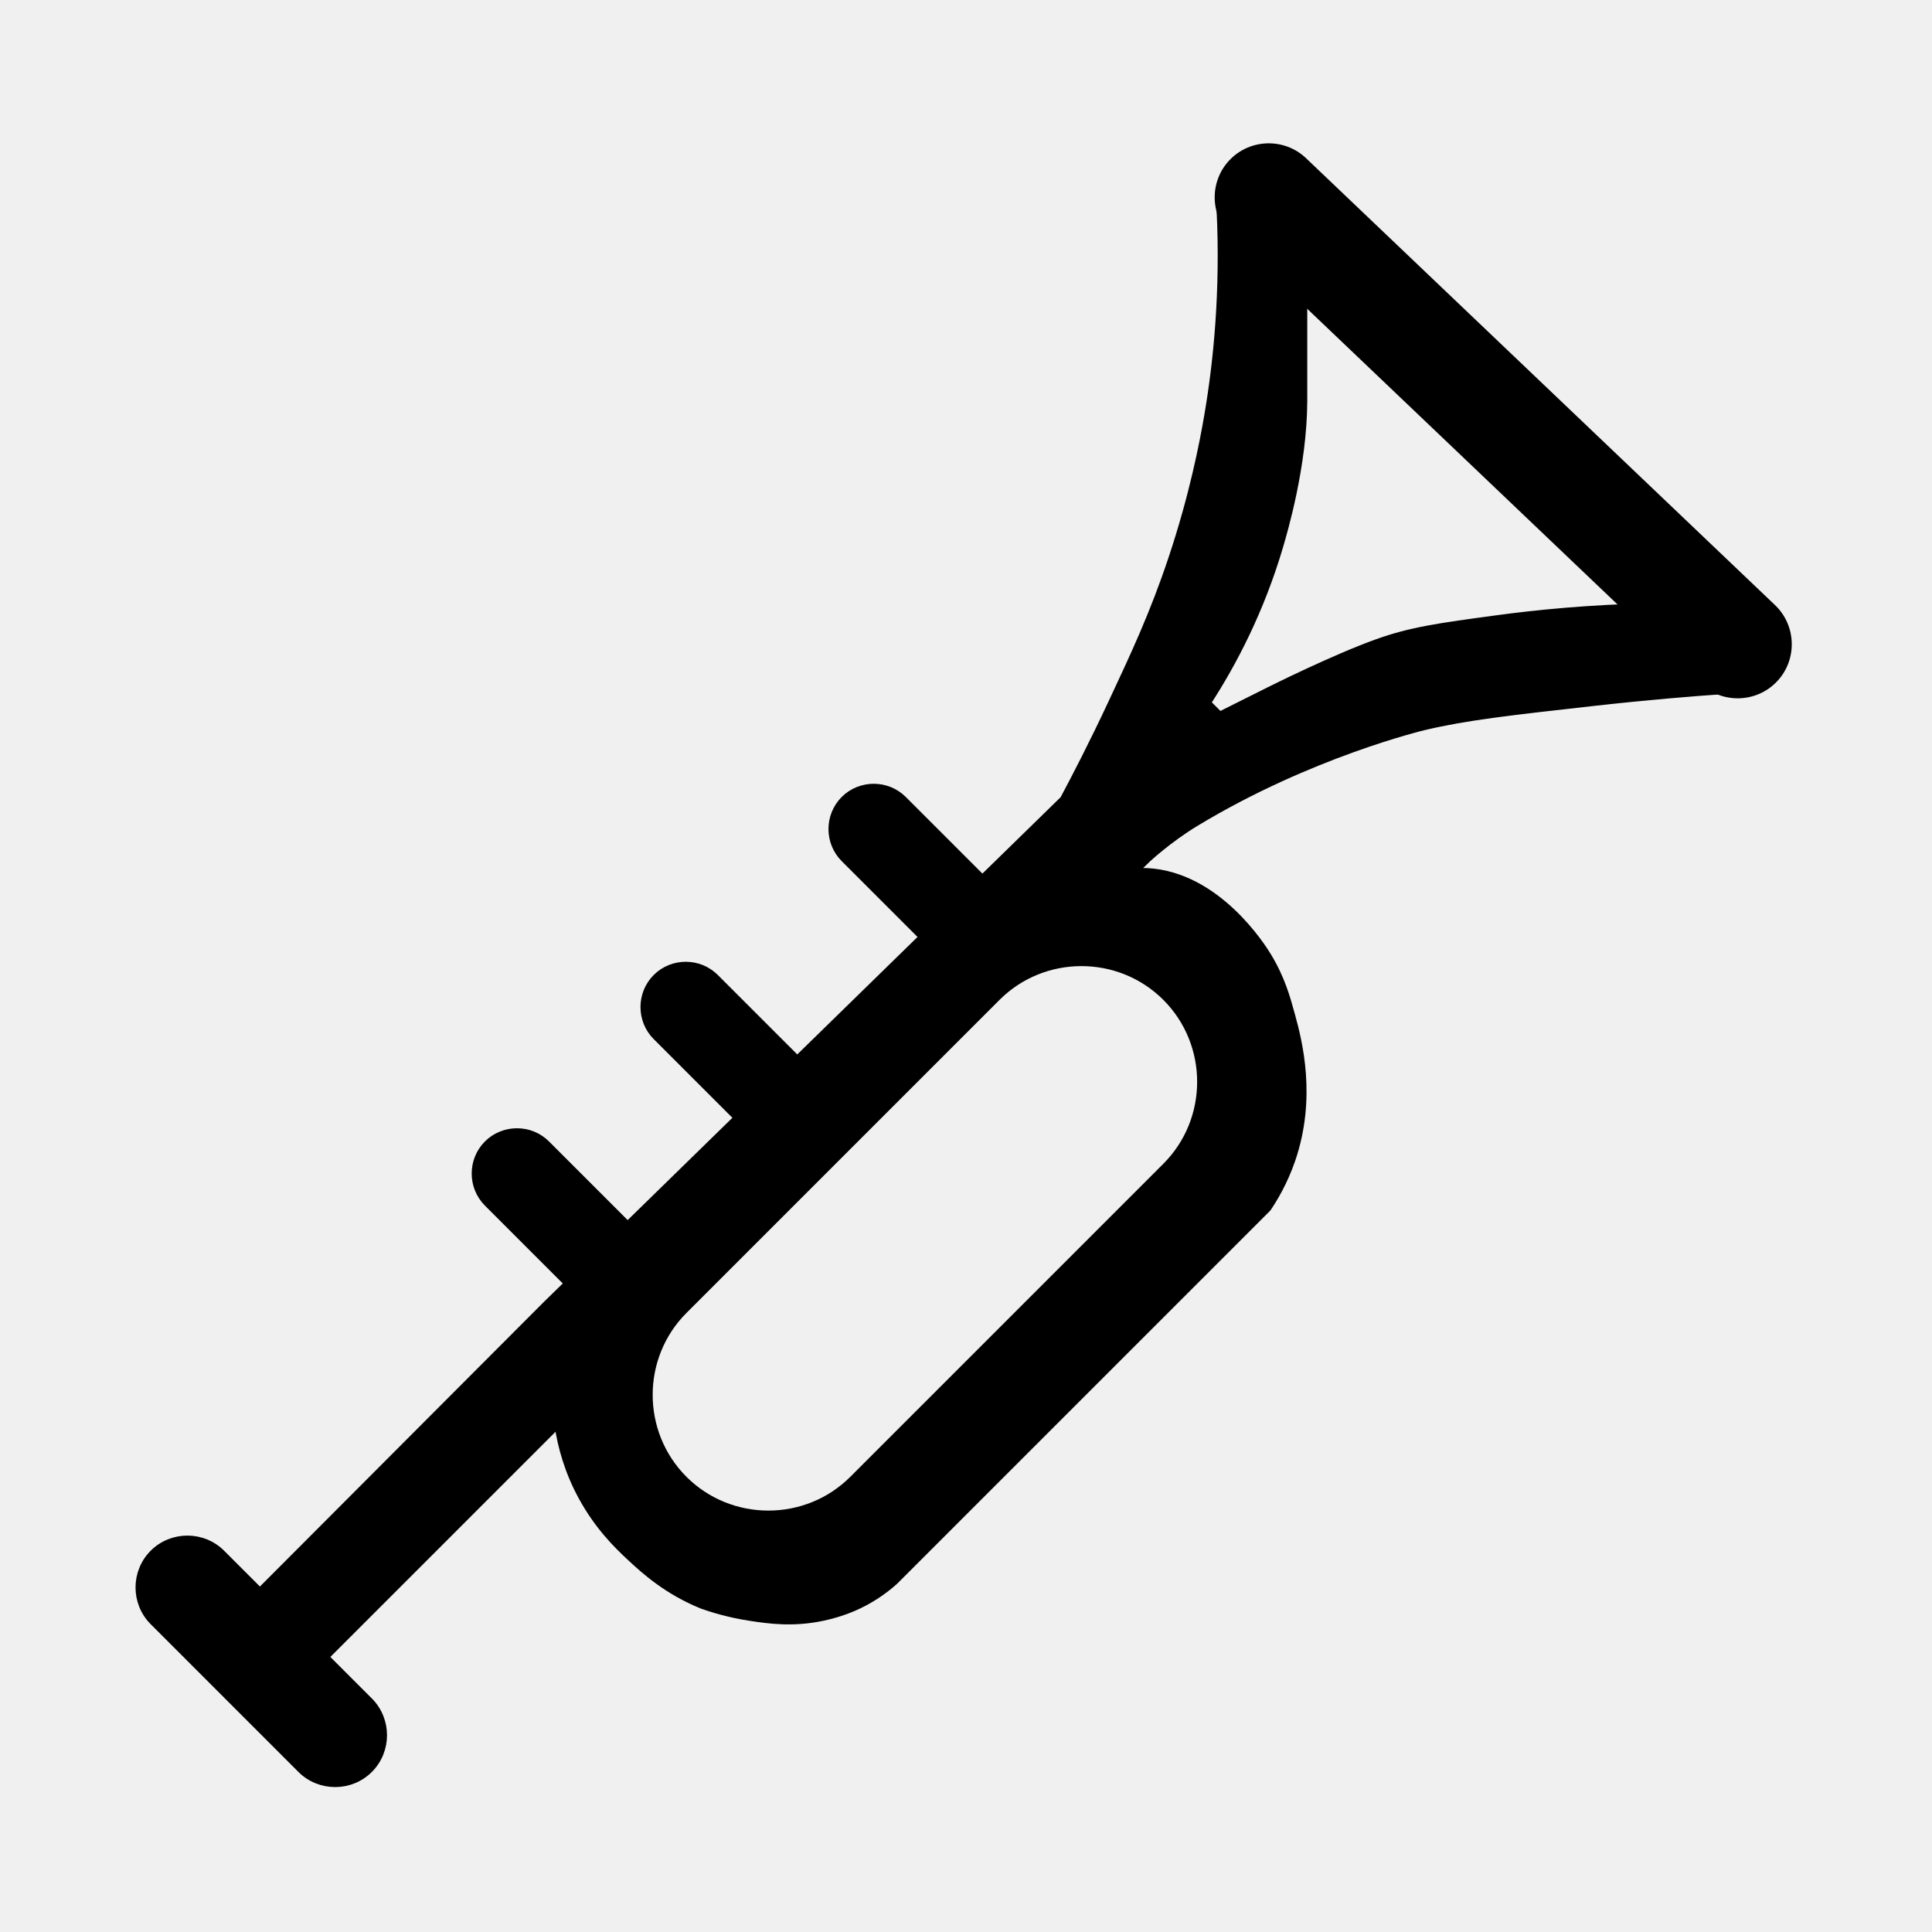
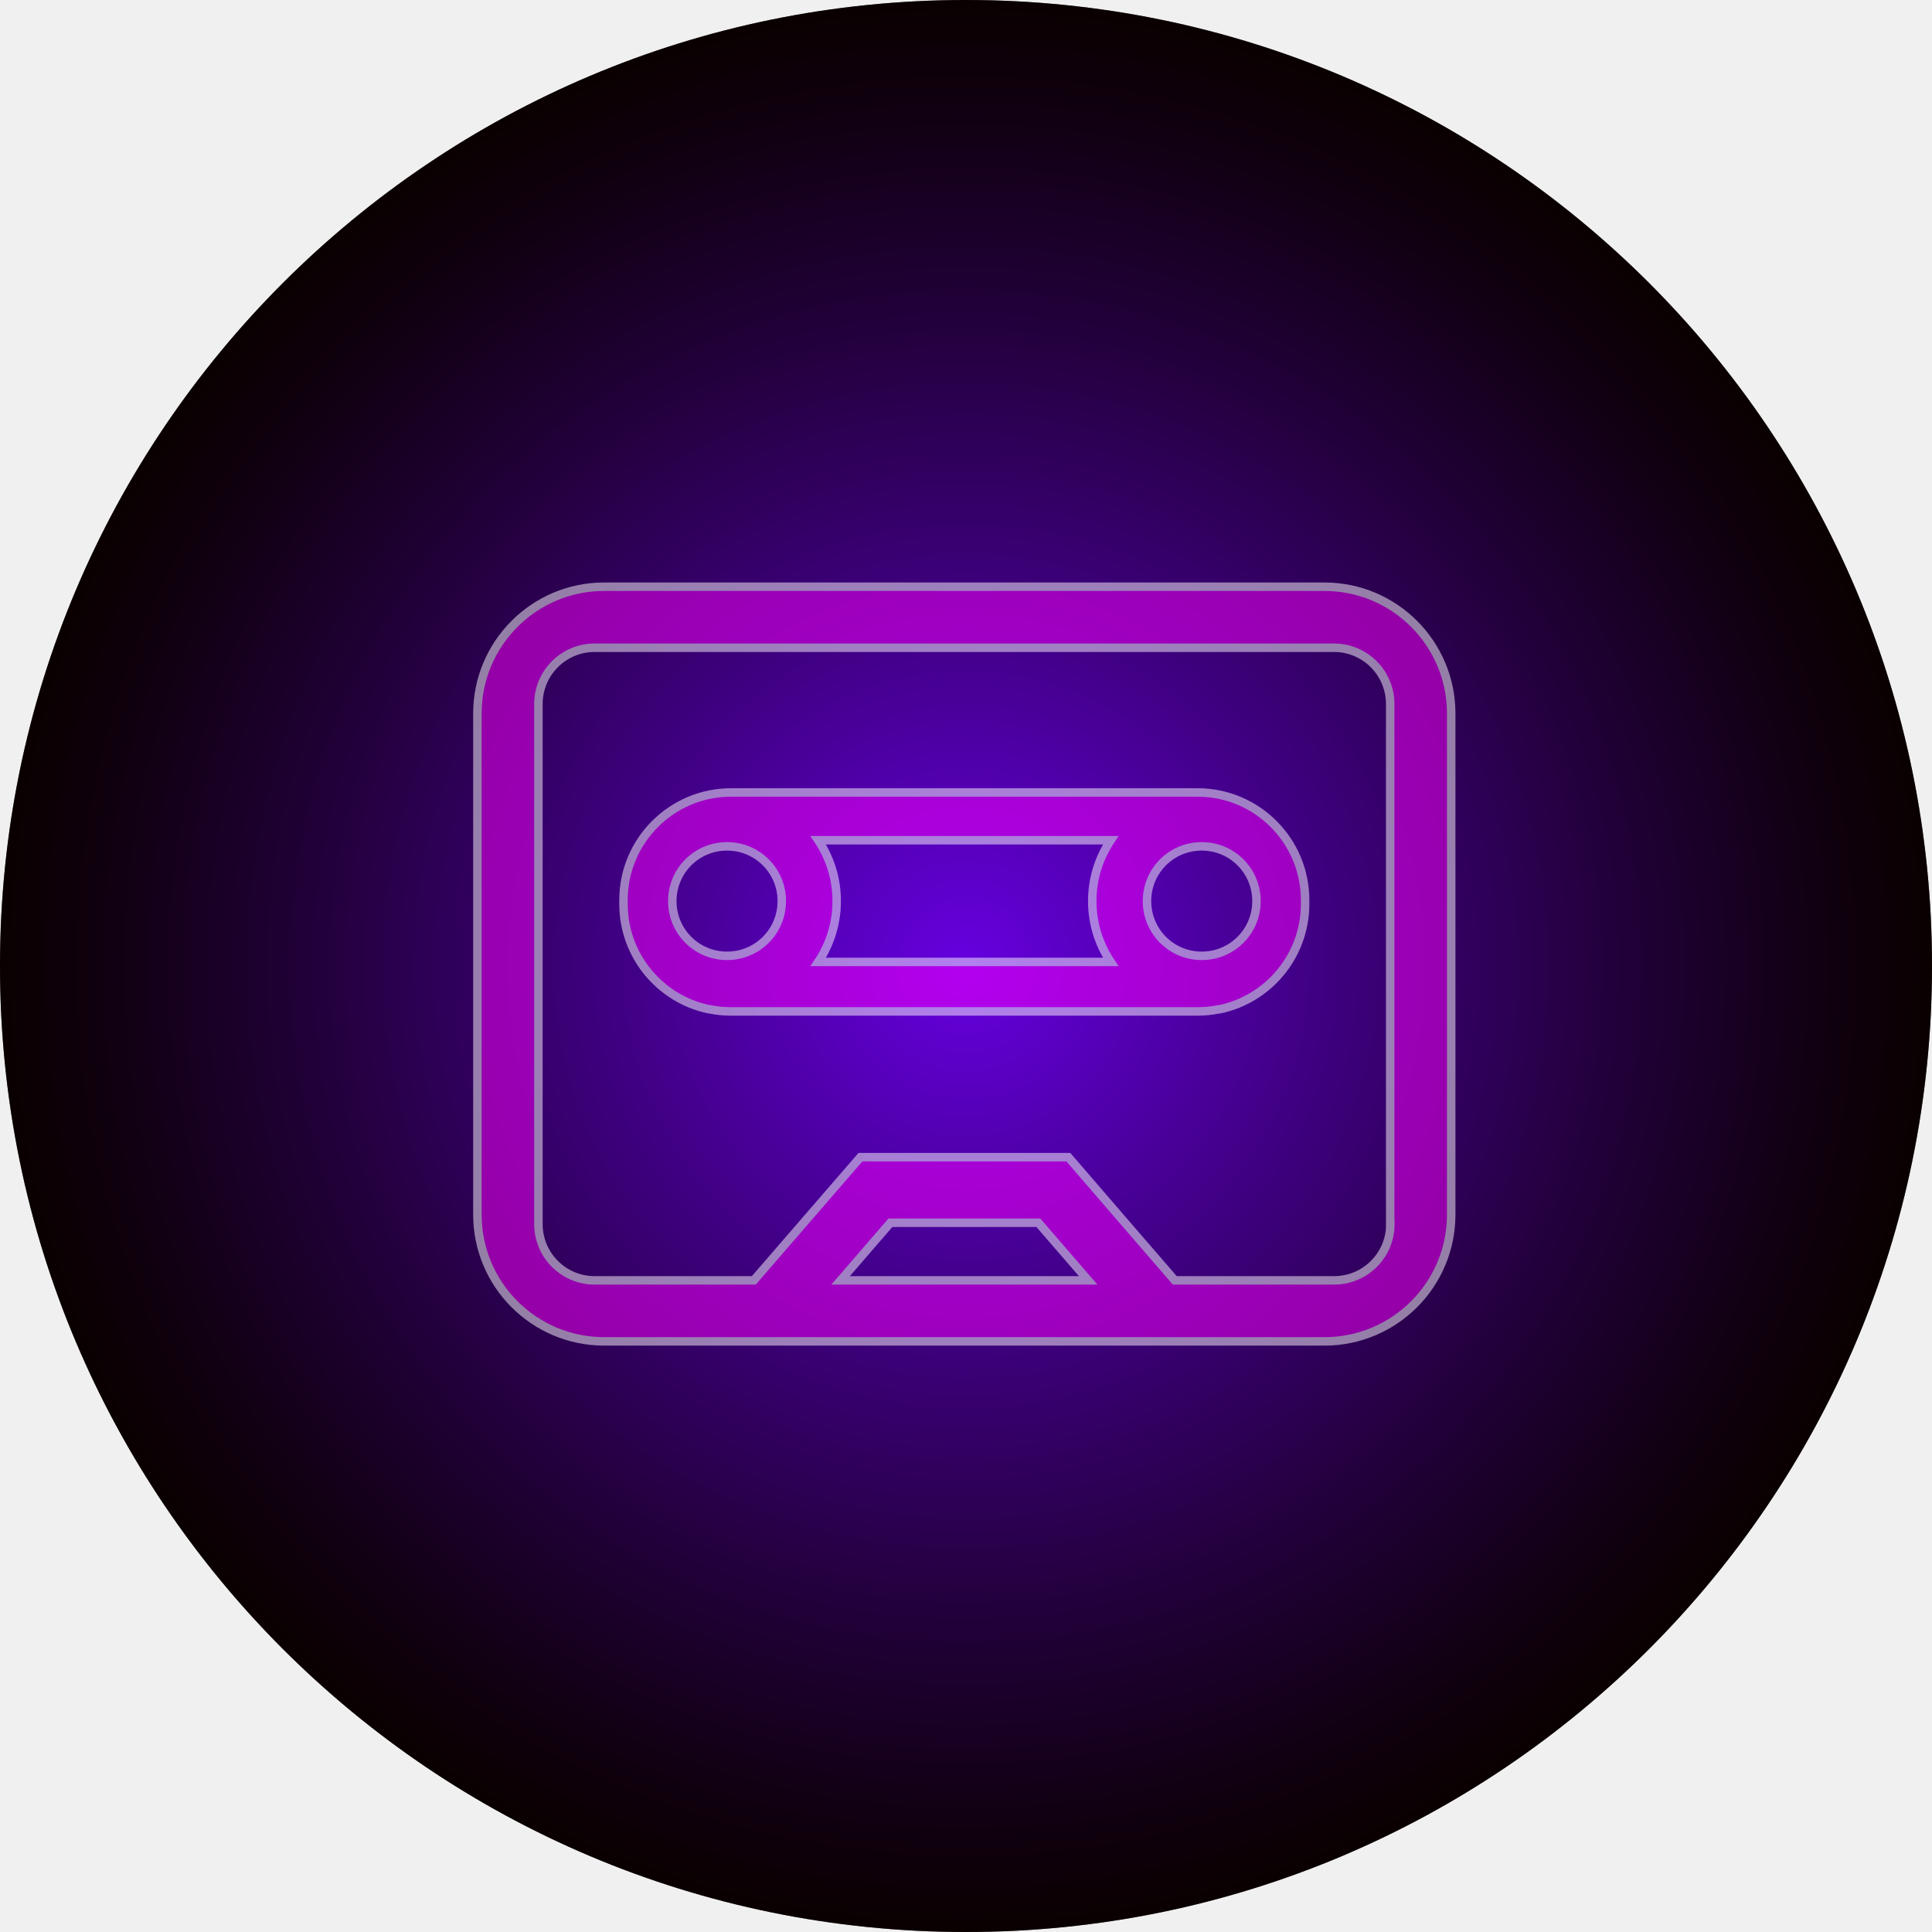
- <svg xmlns="http://www.w3.org/2000/svg" version="1.1" id="Layer_1" x="0px" y="0px" viewBox="0 0 300 300" style="enable-background:new 0 0 300 300;" xml:space="preserve">
-   <style type="text/css">
- 	.st0{stroke:#000000;stroke-miterlimit:10;}
- </style>
-   <path class="st0" d="M275.55,105.49c-3,3.15-8.03,3.27-11.17,0.27l-72.82-69.39c-3.15-3-3.27-8.03-0.27-11.17  c3-3.15,8.03-3.27,11.17-0.27l72.82,69.39C278.43,97.32,278.55,102.35,275.55,105.49z" />
-   <path class="st0" d="M256.7,94.17c-9.87,0.2-18.12,1.03-24.3,1.87c-8.88,1.2-13.32,1.8-18.69,3.74c-6.68,2.41-16.21,7.17-16.82,7.48  c0,0-2.81,1.4-3.74,1.87c-1.25,0.62-2.49,1.25-3.74,1.87c-0.62-0.62-1.25-1.25-1.87-1.87c4.04-6.23,8.28-14.35,11.21-24.3  c0.68-2.31,3.68-12.47,3.74-22.43c0-0.36,0-0.7,0-11.21c0-0.29,0-7.19,0-7.48c-4.36-3.74-8.72-7.48-13.08-11.21  c0.62,12.89-0.51,23.73-1.87,31.78c-0.81,4.79-2.41,12.85-5.61,22.43c-2.84,8.52-5.83,14.92-9.35,22.43  c-2.91,6.22-5.54,11.32-7.48,14.95c-26.79,26.17-53.58,52.34-80.37,78.5c-14.61,14.64-29.22,29.29-43.83,43.93  c3.4,3.42,6.79,6.85,10.19,10.27c6.23-6.23,12.46-12.46,18.69-18.69c5.61-5.61,11.21-11.21,16.82-16.82  c0.49,3.3,1.55,7.22,3.74,11.21c2.48,4.53,5.4,7.42,7.48,9.35c2.2,2.05,5.72,5.26,11.21,7.48c2.98,1.05,5.57,1.58,7.48,1.87  c2.88,0.44,6.61,0.97,11.21,0c2.88-0.6,4.94-1.55,5.61-1.87c2.52-1.2,4.38-2.64,5.61-3.74c0.62-0.62,1.25-1.25,1.87-1.87  c0.62-0.62,1.25-1.25,1.87-1.87c18.07-18.07,36.14-36.14,54.2-54.2c1.03-1.53,2.56-4.07,3.74-7.48c3.35-9.71,1.08-18.5,0-22.43  c-0.77-2.82-1.59-5.82-3.74-9.35c-0.81-1.33-7.81-12.48-18.69-13.08c-0.8-0.04-1.45-0.02-1.87,0c0.42-0.45,1.06-1.11,1.87-1.87  c0,0,3.24-3.04,7.48-5.61c17.76-10.76,35.51-14.95,35.51-14.95c6.5-1.53,13.05-2.27,26.17-3.74c8.53-0.96,15.63-1.53,20.56-1.87  C264.18,102.89,260.44,98.53,256.7,94.17z M181,154.91L181,154.91c7.19,7.19,7.19,18.96,0,26.15l-48.61,48.61  c-7.19,7.19-18.96,7.19-26.15,0v0c-7.19-7.19-7.19-18.96,0-26.15l48.61-48.61C162.04,147.72,173.81,147.72,181,154.91z" />
-   <path class="st0" d="M57.39,274.79L57.39,274.79c-2.94,2.94-7.76,2.94-10.7,0l-22.94-22.94c-2.94-2.94-2.94-7.76,0-10.7l0,0  c2.94-2.94,7.76-2.94,10.7,0l22.94,22.94C60.33,267.04,60.33,271.85,57.39,274.79z" />
-   <path class="st0" d="M99.44,201.39L99.44,201.39c-2.54,2.54-6.71,2.54-9.25,0l-14.54-14.54c-2.54-2.54-2.54-6.71,0-9.25l0,0  c2.54-2.54,6.71-2.54,9.25,0l14.54,14.54C101.99,194.68,101.99,198.84,99.44,201.39z" />
-   <path class="st0" d="M125.65,175.54L125.65,175.54c-2.54,2.54-6.71,2.54-9.25,0L101.86,161c-2.54-2.54-2.54-6.71,0-9.25l0,0  c2.54-2.54,6.71-2.54,9.25,0l14.54,14.54C128.2,168.83,128.2,172.99,125.65,175.54z" />
-   <path class="st0" d="M154.84,147.9L154.84,147.9c-2.54,2.54-6.71,2.54-9.25,0l-14.54-14.54c-2.54-2.54-2.54-6.71,0-9.25v0  c2.54-2.54,6.71-2.54,9.25,0l14.54,14.54C157.39,141.19,157.39,145.35,154.84,147.9z" />
+ <svg xmlns="http://www.w3.org/2000/svg" id="Layer_1" data-name="Layer 1" viewBox="0 0 114 114">
+   <defs>
+     <style>
+       .cls-1 {
+         fill: #f0f;
+         stroke: #fff;
+         stroke-miterlimit: 10;
+         stroke-width: .5px;
+       }
+ 
+       .cls-2, .cls-3 {
+         fill: url(#radial-gradient);
+       }
+ 
+       .cls-3 {
+         opacity: .5;
+       }
+     </style>
+     <radialGradient id="radial-gradient" cx="57" cy="57" fx="57" fy="57" r="57" gradientUnits="userSpaceOnUse">
+       <stop offset="0" stop-color="#6600e0" />
+       <stop offset=".37" stop-color="#3f0081" />
+       <stop offset=".67" stop-color="#22003b" />
+       <stop offset=".89" stop-color="#100010" />
+       <stop offset="1" stop-color="#0a0000" />
+     </radialGradient>
+   </defs>
+   <rect class="cls-2" x="0" y="0" width="114" height="114" rx="57" ry="57" />
+   <g>
+     <path class="cls-1" d="m78.15,34.62h-42.5c-4.13,0-7.48,3.35-7.48,7.48v29.57c0,4.13,3.35,7.48,7.48,7.48h42.5c4.13,0,7.48-3.35,7.48-7.48v-29.57c0-4.13-3.35-7.48-7.48-7.48Zm-28.55,40.93l2.94-3.4h8.73l2.94,3.4h-14.6Zm32.44-3.32c0,1.84-1.49,3.32-3.32,3.32h-9.4l-2.94-3.4-3.34-3.87h-12.27l-3.35,3.87-2.94,3.4h-9.39c-1.84,0-3.32-1.49-3.32-3.32v-30.69c0-1.84,1.49-3.32,3.32-3.32h43.62c1.84,0,3.32,1.49,3.32,3.32v30.69Z" />
+     <path class="cls-1" d="m70.66,46.76h-27.52c-3.5,0-6.35,2.84-6.35,6.35v.23c0,3.05,2.16,5.61,5.03,6.21.03,0,.06,0,.09.01.39.08.8.12,1.23.12h27.52c.42,0,.83-.04,1.23-.12.03,0,.06-.01.09-.01,2.87-.6,5.03-3.16,5.03-6.21v-.23c0-3.5-2.84-6.35-6.35-6.35Zm-27.76,9.64c-1.79,0-3.23-1.44-3.23-3.23s1.44-3.23,3.23-3.23,3.23,1.44,3.23,3.23-1.44,3.23-3.23,3.23Zm22.64.36h-17.26c.69-1.03,1.09-2.26,1.09-3.59s-.4-2.56-1.09-3.59h17.26c-.69,1.03-1.09,2.26-1.09,3.59s.4,2.56,1.09,3.59Zm5.37-.36c-1.79,0-3.23-1.44-3.23-3.23s1.44-3.23,3.23-3.23,3.23,1.44,3.23,3.23-1.44,3.23-3.23,3.23Z" />
+   </g>
+   <rect class="cls-3" x="0" y="0" width="114" height="114" rx="57" ry="57" />
</svg>
